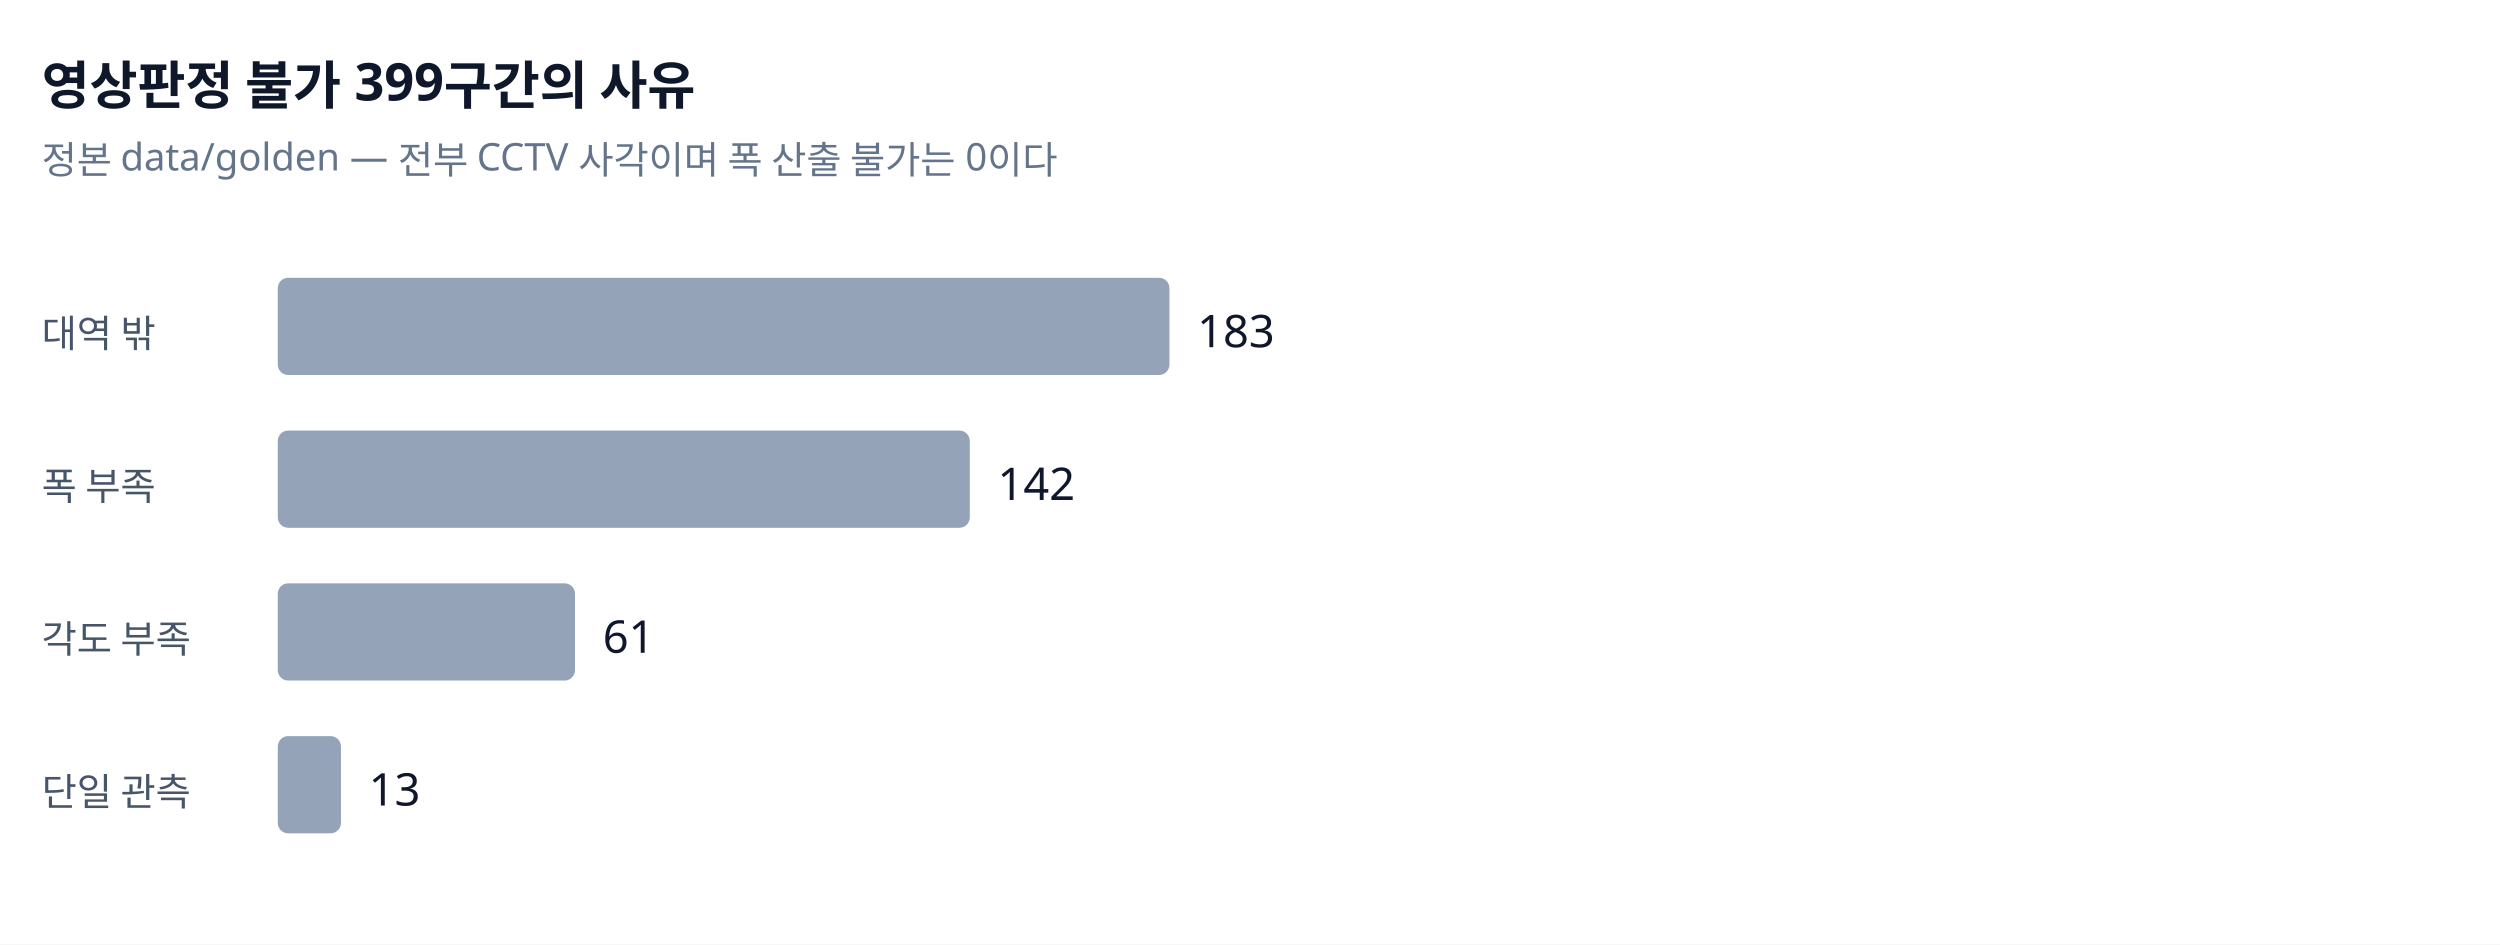
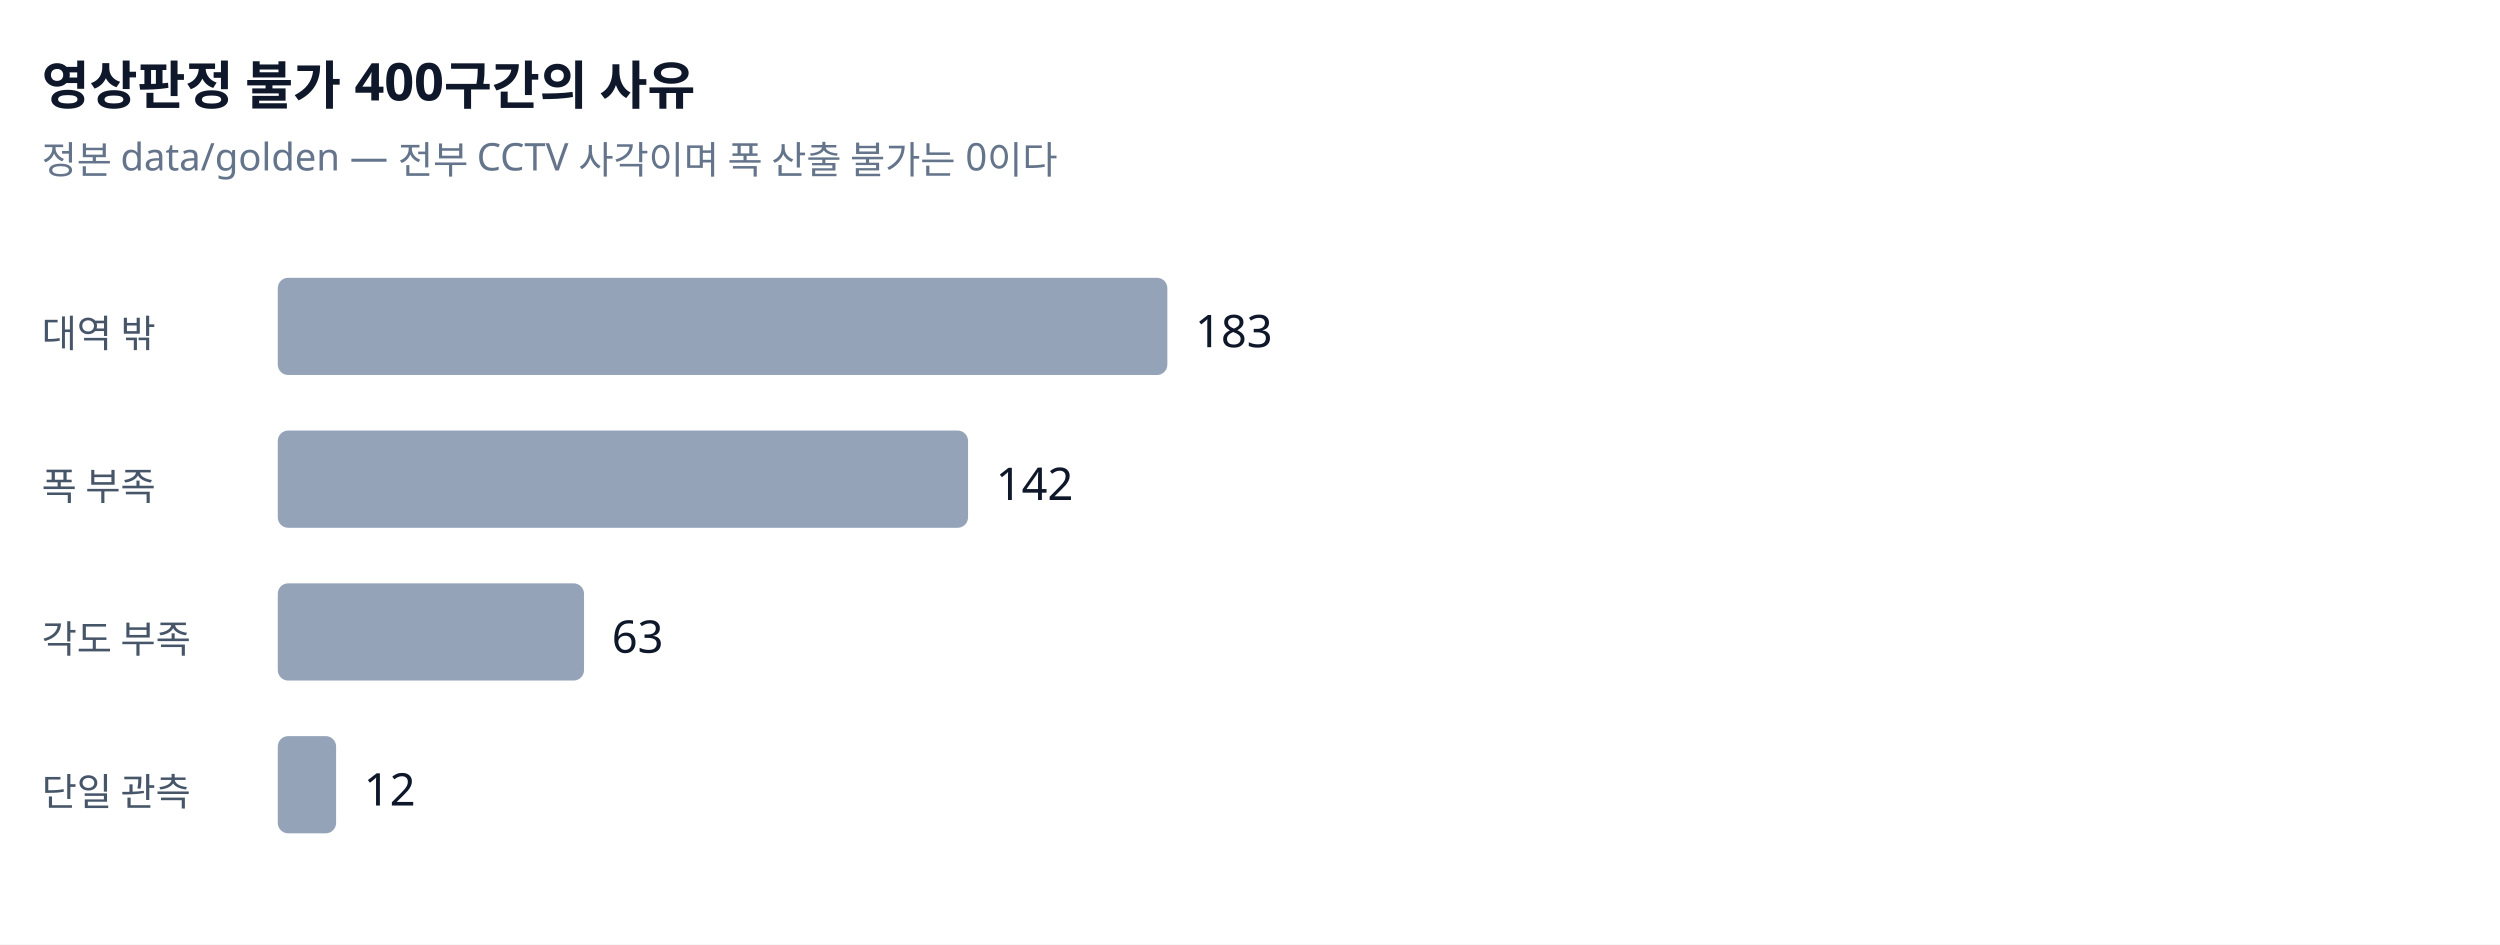
<svg xmlns="http://www.w3.org/2000/svg" viewBox="0 0 720 272" width="720" height="272" font-family="Pretendard, system-ui, sans-serif">
  <rect width="720" height="272" fill="#fff" />
-   <text x="12" y="30" font-size="15" font-weight="700" fill="#0f172a">영상판정 불가 399구간의 사유</text>
+   <text x="12" y="30" font-size="15" font-weight="700" fill="#0f172a">영상판정 불가 400구간의 사유</text>
  <text x="12" y="50" font-size="11" fill="#64748b">정본 data/golden — 전부 CCTV 사각이며 폭 산출 불가는 0이다</text>
-   <rect x="80" y="80" width="256.8" height="28" fill="#94a3b8" rx="3" />
-   <text x="344.8" y="100" font-size="13" fill="#0f172a">183</text>
+   <rect x="80" y="80" width="256.2" height="28" fill="#94a3b8" rx="3" />
+   <text x="344.2" y="100" font-size="13" fill="#0f172a">183</text>
  <text x="12" y="100" font-size="11" fill="#475569">대역 밖</text>
-   <rect x="80" y="124" width="199.3" height="28" fill="#94a3b8" rx="3" />
-   <text x="287.3" y="144" font-size="13" fill="#0f172a">142</text>
+   <rect x="80" y="124" width="198.8" height="28" fill="#94a3b8" rx="3" />
+   <text x="286.8" y="144" font-size="13" fill="#0f172a">142</text>
  <text x="12" y="144" font-size="11" fill="#475569">폭 부족</text>
-   <rect x="80" y="168" width="85.6" height="28" fill="#94a3b8" rx="3" />
-   <text x="173.6" y="188" font-size="13" fill="#0f172a">61</text>
+   <rect x="80" y="168" width="88.2" height="28" fill="#94a3b8" rx="3" />
+   <text x="176.2" y="188" font-size="13" fill="#0f172a">63</text>
  <text x="12" y="188" font-size="11" fill="#475569">각도 부족</text>
-   <rect x="80" y="212" width="18.2" height="28" fill="#94a3b8" rx="3" />
-   <text x="106.2" y="232" font-size="13" fill="#0f172a">13</text>
+   <rect x="80" y="212" width="16.8" height="28" fill="#94a3b8" rx="3" />
+   <text x="104.8" y="232" font-size="13" fill="#0f172a">12</text>
  <text x="12" y="232" font-size="11" fill="#475569">단일 관측</text>
</svg>
